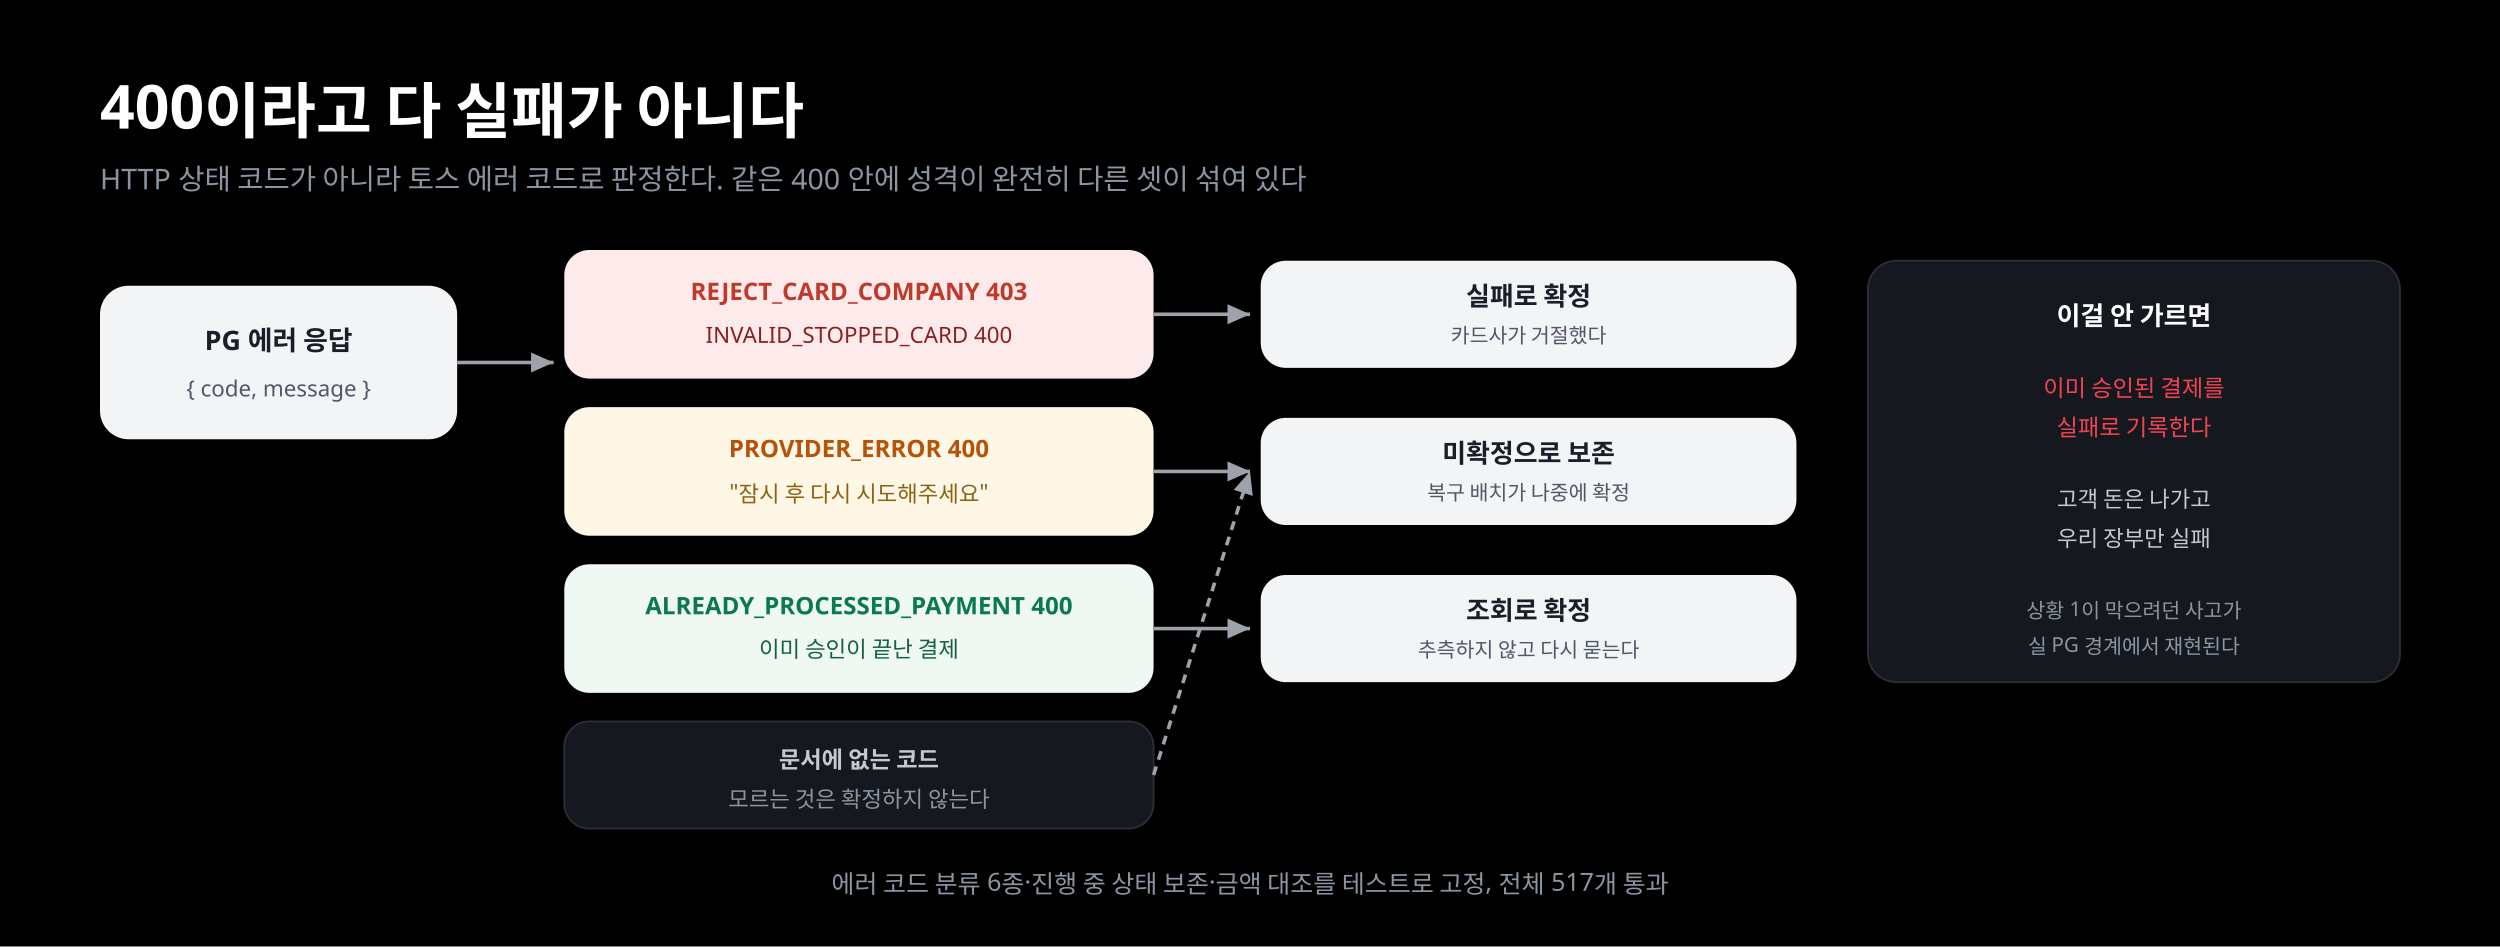
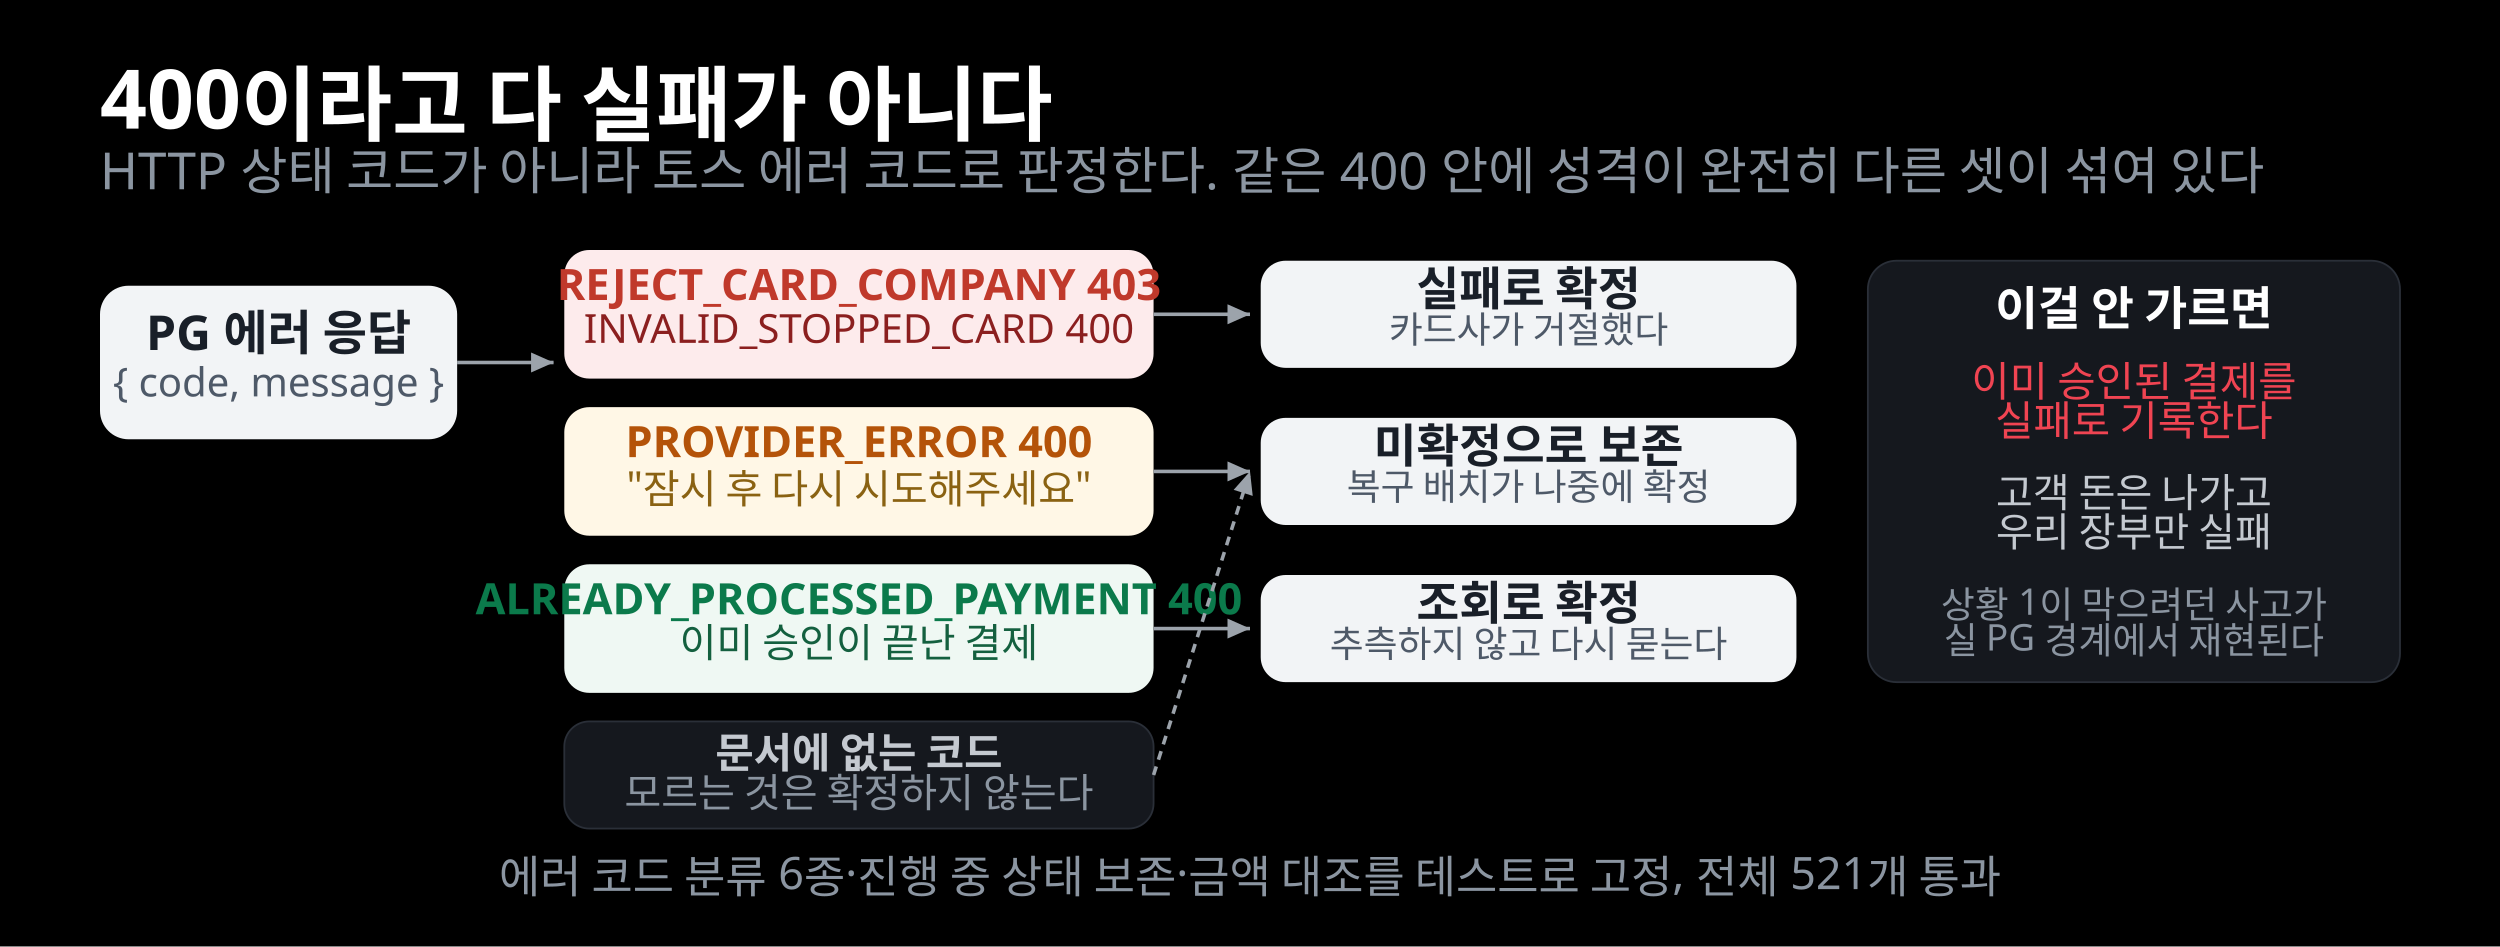
<svg xmlns="http://www.w3.org/2000/svg" width="1400" height="530" viewBox="0 0 1400 530" font-family="Pretendard, 'Apple SD Gothic Neo', sans-serif">
  <defs>
    <marker id="ec" viewBox="0 0 10 10" refX="9" refY="5" markerWidth="7" markerHeight="7" orient="auto-start-reverse">
      <path d="M 0 1 L 9 5 L 0 9 z" fill="#9CA3AB" />
    </marker>
  </defs>
  <rect width="1400" height="530" fill="#000000" />
-   <text x="56" y="72" font-size="34" font-weight="800" fill="#FFFFFF">400이라고 다 실패가 아니다</text>
-   <text x="56" y="106" font-size="16" fill="#8B95A1">HTTP 상태 코드가 아니라 토스 에러 코드로 판정한다. 같은 400 안에 성격이 완전히 다른 셋이 섞여 있다</text>
+   <text x="56" y="72" font-size="46" font-weight="800" fill="#FFFFFF">400이라고 다 실패가 아니다</text>
+   <text x="56" y="106" font-size="28.7" fill="#8B95A1">HTTP 상태 코드가 아니라 토스 에러 코드로 판정한다. 같은 400 안에 성격이 완전히 다른 셋이 섞여 있다</text>
  <g text-anchor="middle">
    <rect x="56" y="160" width="200" height="86" rx="16" fill="#F2F4F6" />
-     <text x="156" y="196" font-size="15" font-weight="700" fill="#191F28">PG 에러 응답</text>
-     <text x="156" y="222" font-size="12.5" fill="#4E5968">{ code, message }</text>
+     <text x="156" y="196" font-size="26.91" font-weight="700" fill="#191F28">PG 에러 응답</text>
+     <text x="156" y="222" font-size="22.43" fill="#4E5968">{ code, message }</text>
  </g>
  <line x1="256" y1="203" x2="310" y2="203" stroke="#9CA3AB" stroke-width="2" marker-end="url(#ec)" />
-   <g text-anchor="middle" font-size="12.5">
+   <g text-anchor="middle" font-size="22.43">
    <rect x="316" y="140" width="330" height="72" rx="14" fill="#FDEBEC" />
-     <text x="481" y="168" font-size="13.5" font-weight="700" fill="#C0392B">REJECT_CARD_COMPANY 403</text>
+     <text x="481" y="168" font-size="24.22" font-weight="700" fill="#C0392B">REJECT_CARD_COMPANY 403</text>
    <text x="481" y="192" fill="#8B1F1F">INVALID_STOPPED_CARD 400</text>
    <rect x="316" y="228" width="330" height="72" rx="14" fill="#FFF7E6" />
-     <text x="481" y="256" font-size="13.5" font-weight="700" fill="#B45309">PROVIDER_ERROR 400</text>
+     <text x="481" y="256" font-size="24.22" font-weight="700" fill="#B45309">PROVIDER_ERROR 400</text>
    <text x="481" y="280" fill="#8A6212">"잠시 후 다시 시도해주세요"</text>
    <rect x="316" y="316" width="330" height="72" rx="14" fill="#EFF8F3" />
-     <text x="481" y="344" font-size="13.5" font-weight="700" fill="#0B7A4B">ALREADY_PROCESSED_PAYMENT 400</text>
+     <text x="481" y="344" font-size="24.22" font-weight="700" fill="#0B7A4B">ALREADY_PROCESSED_PAYMENT 400</text>
    <text x="481" y="368" fill="#14603F">이미 승인이 끝난 결제</text>
    <rect x="316" y="404" width="330" height="60" rx="14" fill="#15181E" stroke="#2A2F38" />
-     <text x="481" y="430" font-size="13" font-weight="700" fill="#C4C9D0">문서에 없는 코드</text>
+     <text x="481" y="430" font-size="23.32" font-weight="700" fill="#C4C9D0">문서에 없는 코드</text>
    <text x="481" y="452" fill="#8B95A1">모르는 것은 확정하지 않는다</text>
  </g>
  <line x1="646" y1="176" x2="700" y2="176" stroke="#9CA3AB" stroke-width="2" marker-end="url(#ec)" />
  <line x1="646" y1="264" x2="700" y2="264" stroke="#9CA3AB" stroke-width="2" marker-end="url(#ec)" />
  <line x1="646" y1="352" x2="700" y2="352" stroke="#9CA3AB" stroke-width="2" marker-end="url(#ec)" />
  <line x1="646" y1="434" x2="700" y2="264" stroke="#9CA3AB" stroke-width="2" stroke-dasharray="5 4" marker-end="url(#ec)" />
  <g text-anchor="middle">
    <rect x="706" y="146" width="300" height="60" rx="14" fill="#F2F4F6" />
-     <text x="856" y="171" font-size="14.5" font-weight="700" fill="#191F28">실패로 확정</text>
-     <text x="856" y="192" font-size="11.5" fill="#4E5968">카드사가 거절했다</text>
+     <text x="856" y="171" font-size="26.01" font-weight="700" fill="#191F28">실패로 확정</text>
+     <text x="856" y="192" font-size="20.63" fill="#4E5968">카드사가 거절했다</text>
    <rect x="706" y="234" width="300" height="60" rx="14" fill="#F2F4F6" />
-     <text x="856" y="259" font-size="14.5" font-weight="700" fill="#191F28">미확정으로 보존</text>
-     <text x="856" y="280" font-size="11.5" fill="#4E5968">복구 배치가 나중에 확정</text>
+     <text x="856" y="259" font-size="26.01" font-weight="700" fill="#191F28">미확정으로 보존</text>
+     <text x="856" y="280" font-size="20.63" fill="#4E5968">복구 배치가 나중에 확정</text>
    <rect x="706" y="322" width="300" height="60" rx="14" fill="#F2F4F6" />
-     <text x="856" y="347" font-size="14.5" font-weight="700" fill="#191F28">조회로 확정</text>
-     <text x="856" y="368" font-size="11.5" fill="#4E5968">추측하지 않고 다시 묻는다</text>
+     <text x="856" y="347" font-size="26.01" font-weight="700" fill="#191F28">조회로 확정</text>
+     <text x="856" y="368" font-size="20.63" fill="#4E5968">추측하지 않고 다시 묻는다</text>
  </g>
  <rect x="1046" y="146" width="298" height="236" rx="16" fill="#15181E" stroke="#2A2F38" />
-   <text x="1195" y="182" font-size="14.5" font-weight="700" fill="#FFFFFF" text-anchor="middle">이걸 안 가르면</text>
-   <text x="1195" y="222" font-size="13" fill="#F04452" text-anchor="middle">이미 승인된 결제를</text>
-   <text x="1195" y="244" font-size="13" fill="#F04452" text-anchor="middle">실패로 기록한다</text>
-   <text x="1195" y="284" font-size="12.5" fill="#C4C9D0" text-anchor="middle">고객 돈은 나가고</text>
-   <text x="1195" y="306" font-size="12.5" fill="#C4C9D0" text-anchor="middle">우리 장부만 실패</text>
-   <text x="1195" y="346" font-size="11.5" fill="#8B95A1" text-anchor="middle">상황 1이 막으려던 사고가</text>
-   <text x="1195" y="366" font-size="11.5" fill="#8B95A1" text-anchor="middle">실 PG 경계에서 재현된다</text>
-   <text x="700" y="500" font-size="14" fill="#8B95A1" text-anchor="middle">에러 코드 분류 6종·진행 중 상태 보존·금액 대조를 테스트로 고정, 전체 517개 통과</text>
+   <text x="1195" y="182" font-size="26.01" font-weight="700" fill="#FFFFFF" text-anchor="middle">이걸 안 가르면</text>
+   <text x="1195" y="222" font-size="23.32" fill="#F04452" text-anchor="middle">이미 승인된 결제를</text>
+   <text x="1195" y="244" font-size="23.32" fill="#F04452" text-anchor="middle">실패로 기록한다</text>
+   <text x="1195" y="284" font-size="22.43" fill="#C4C9D0" text-anchor="middle">고객 돈은 나가고</text>
+   <text x="1195" y="306" font-size="22.43" fill="#C4C9D0" text-anchor="middle">우리 장부만 실패</text>
+   <text x="1195" y="346" font-size="20.63" fill="#8B95A1" text-anchor="middle">상황 1이 막으려던 사고가</text>
+   <text x="1195" y="366" font-size="20.63" fill="#8B95A1" text-anchor="middle">실 PG 경계에서 재현된다</text>
+   <text x="700" y="500" font-size="25.12" fill="#8B95A1" text-anchor="middle">에러 코드 분류 6종·진행 중 상태 보존·금액 대조를 테스트로 고정, 전체 521개 통과</text>
</svg>
